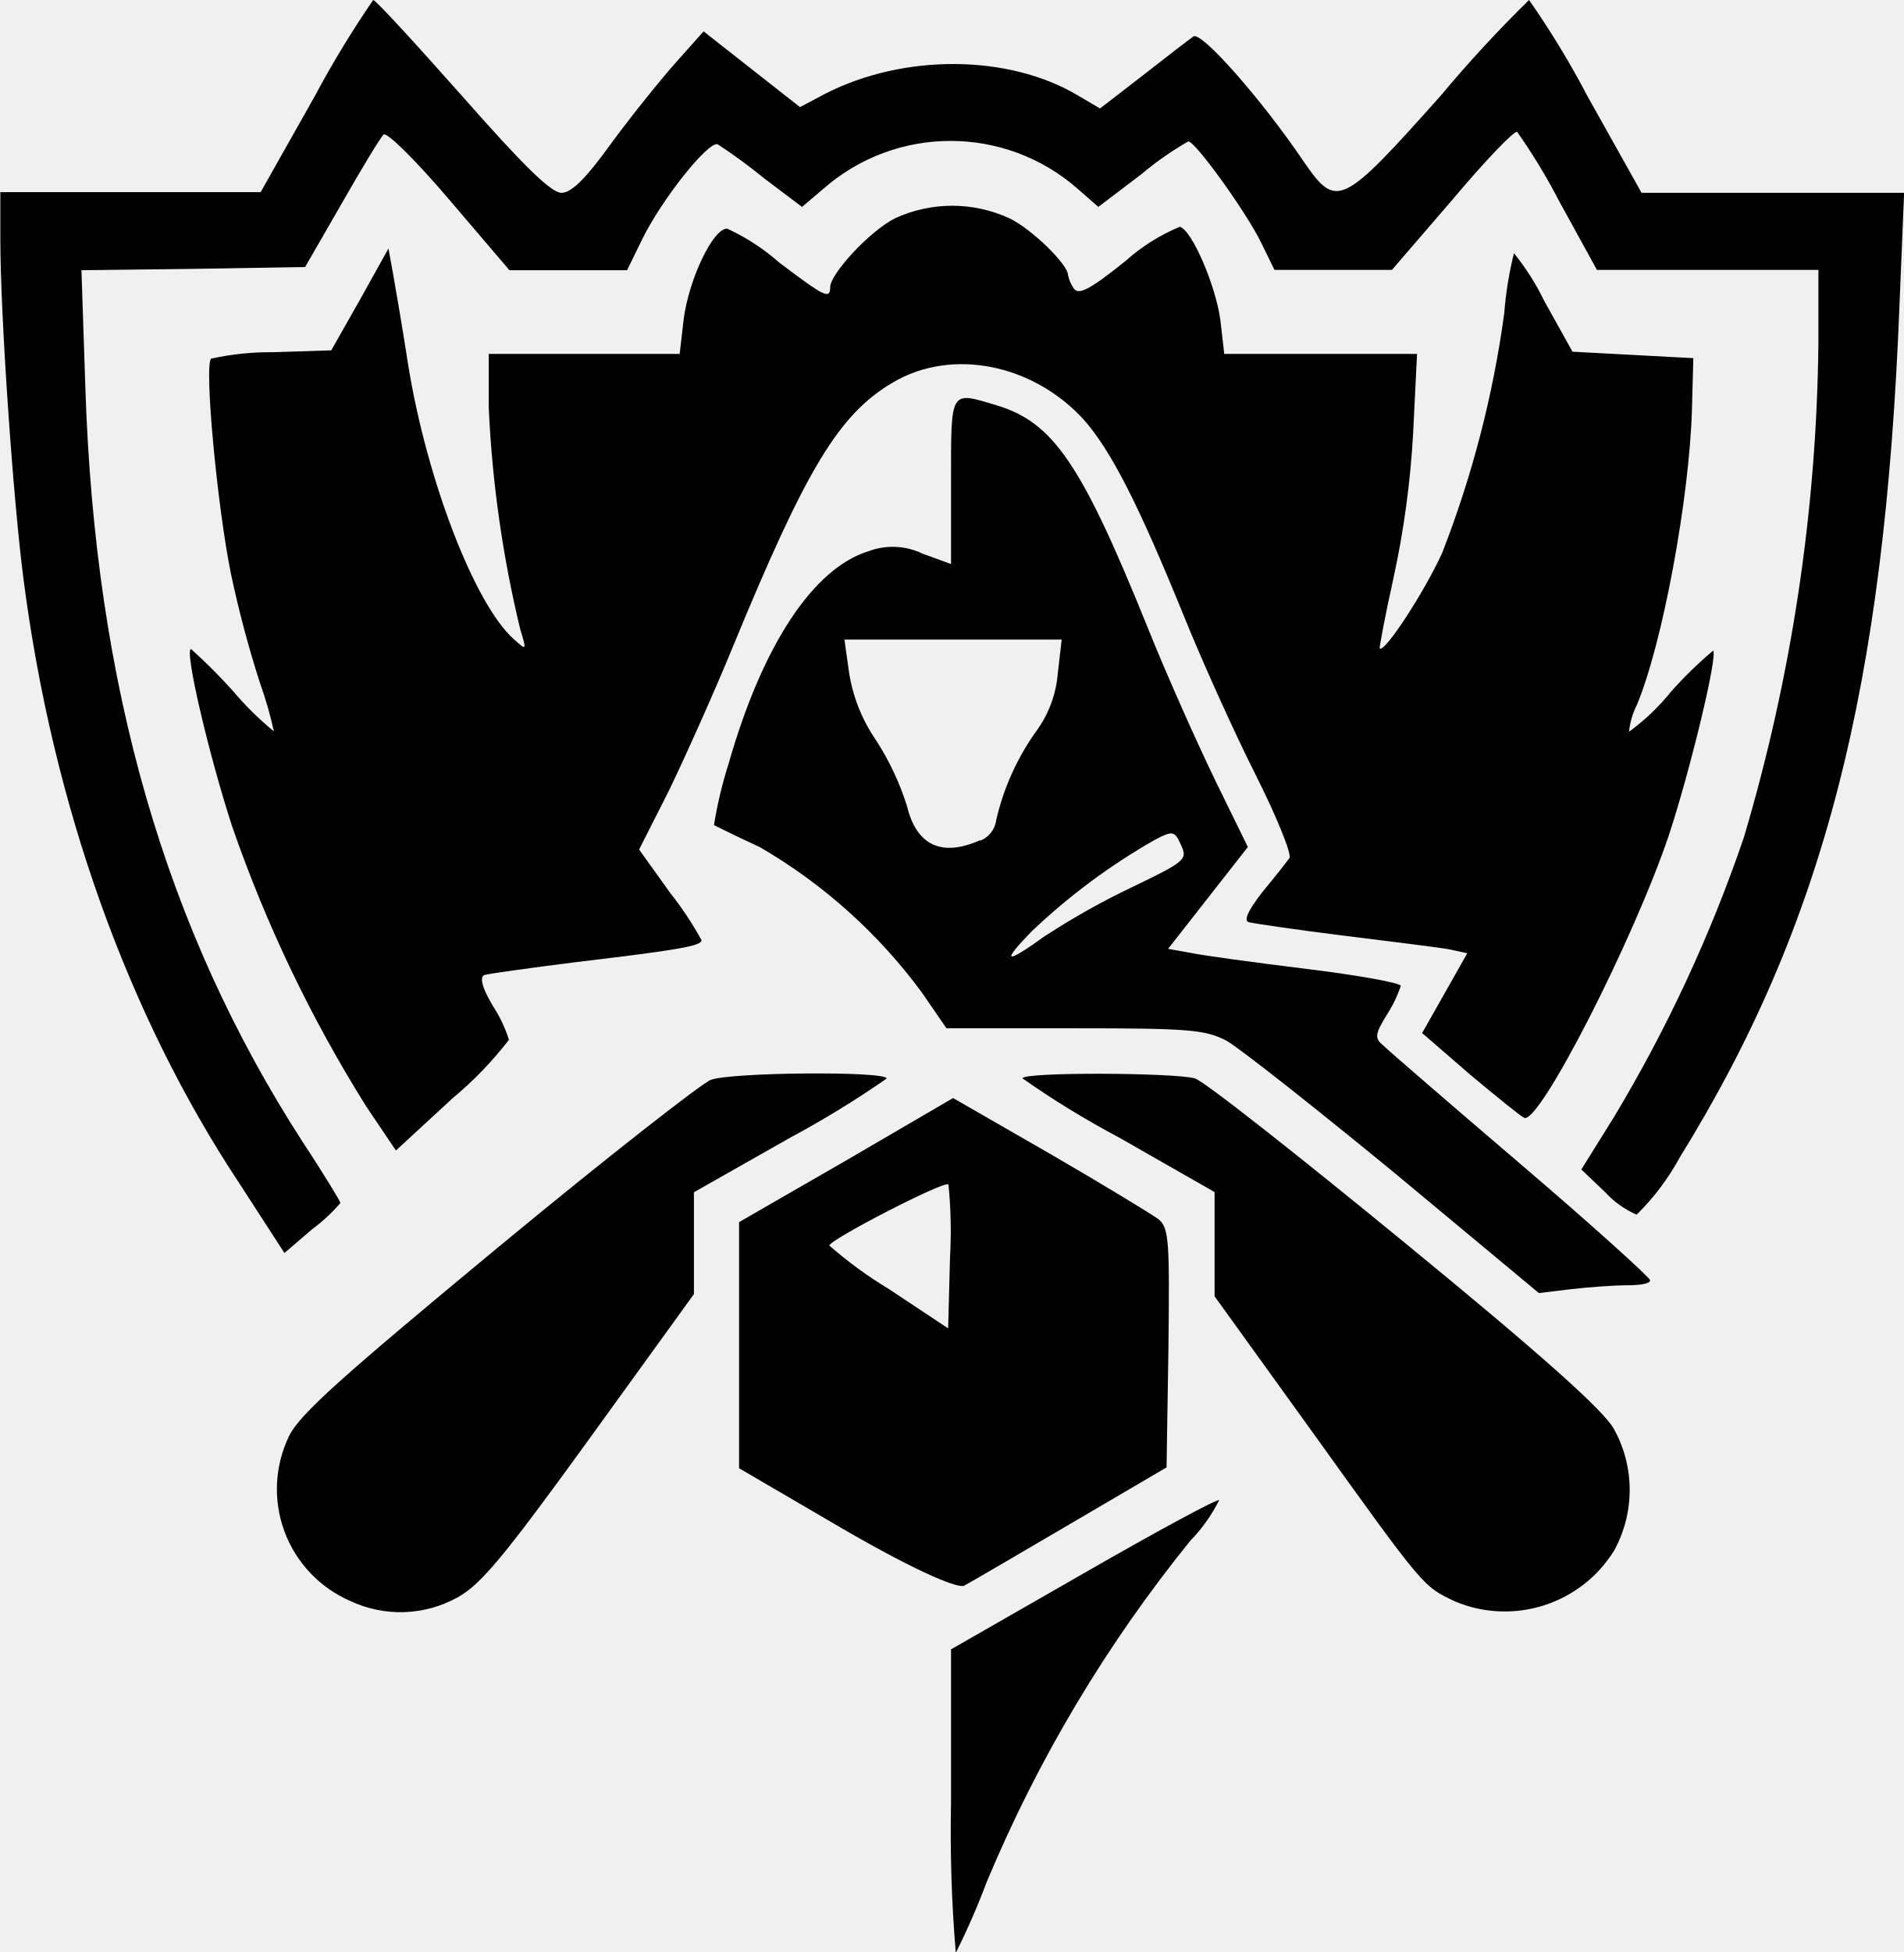
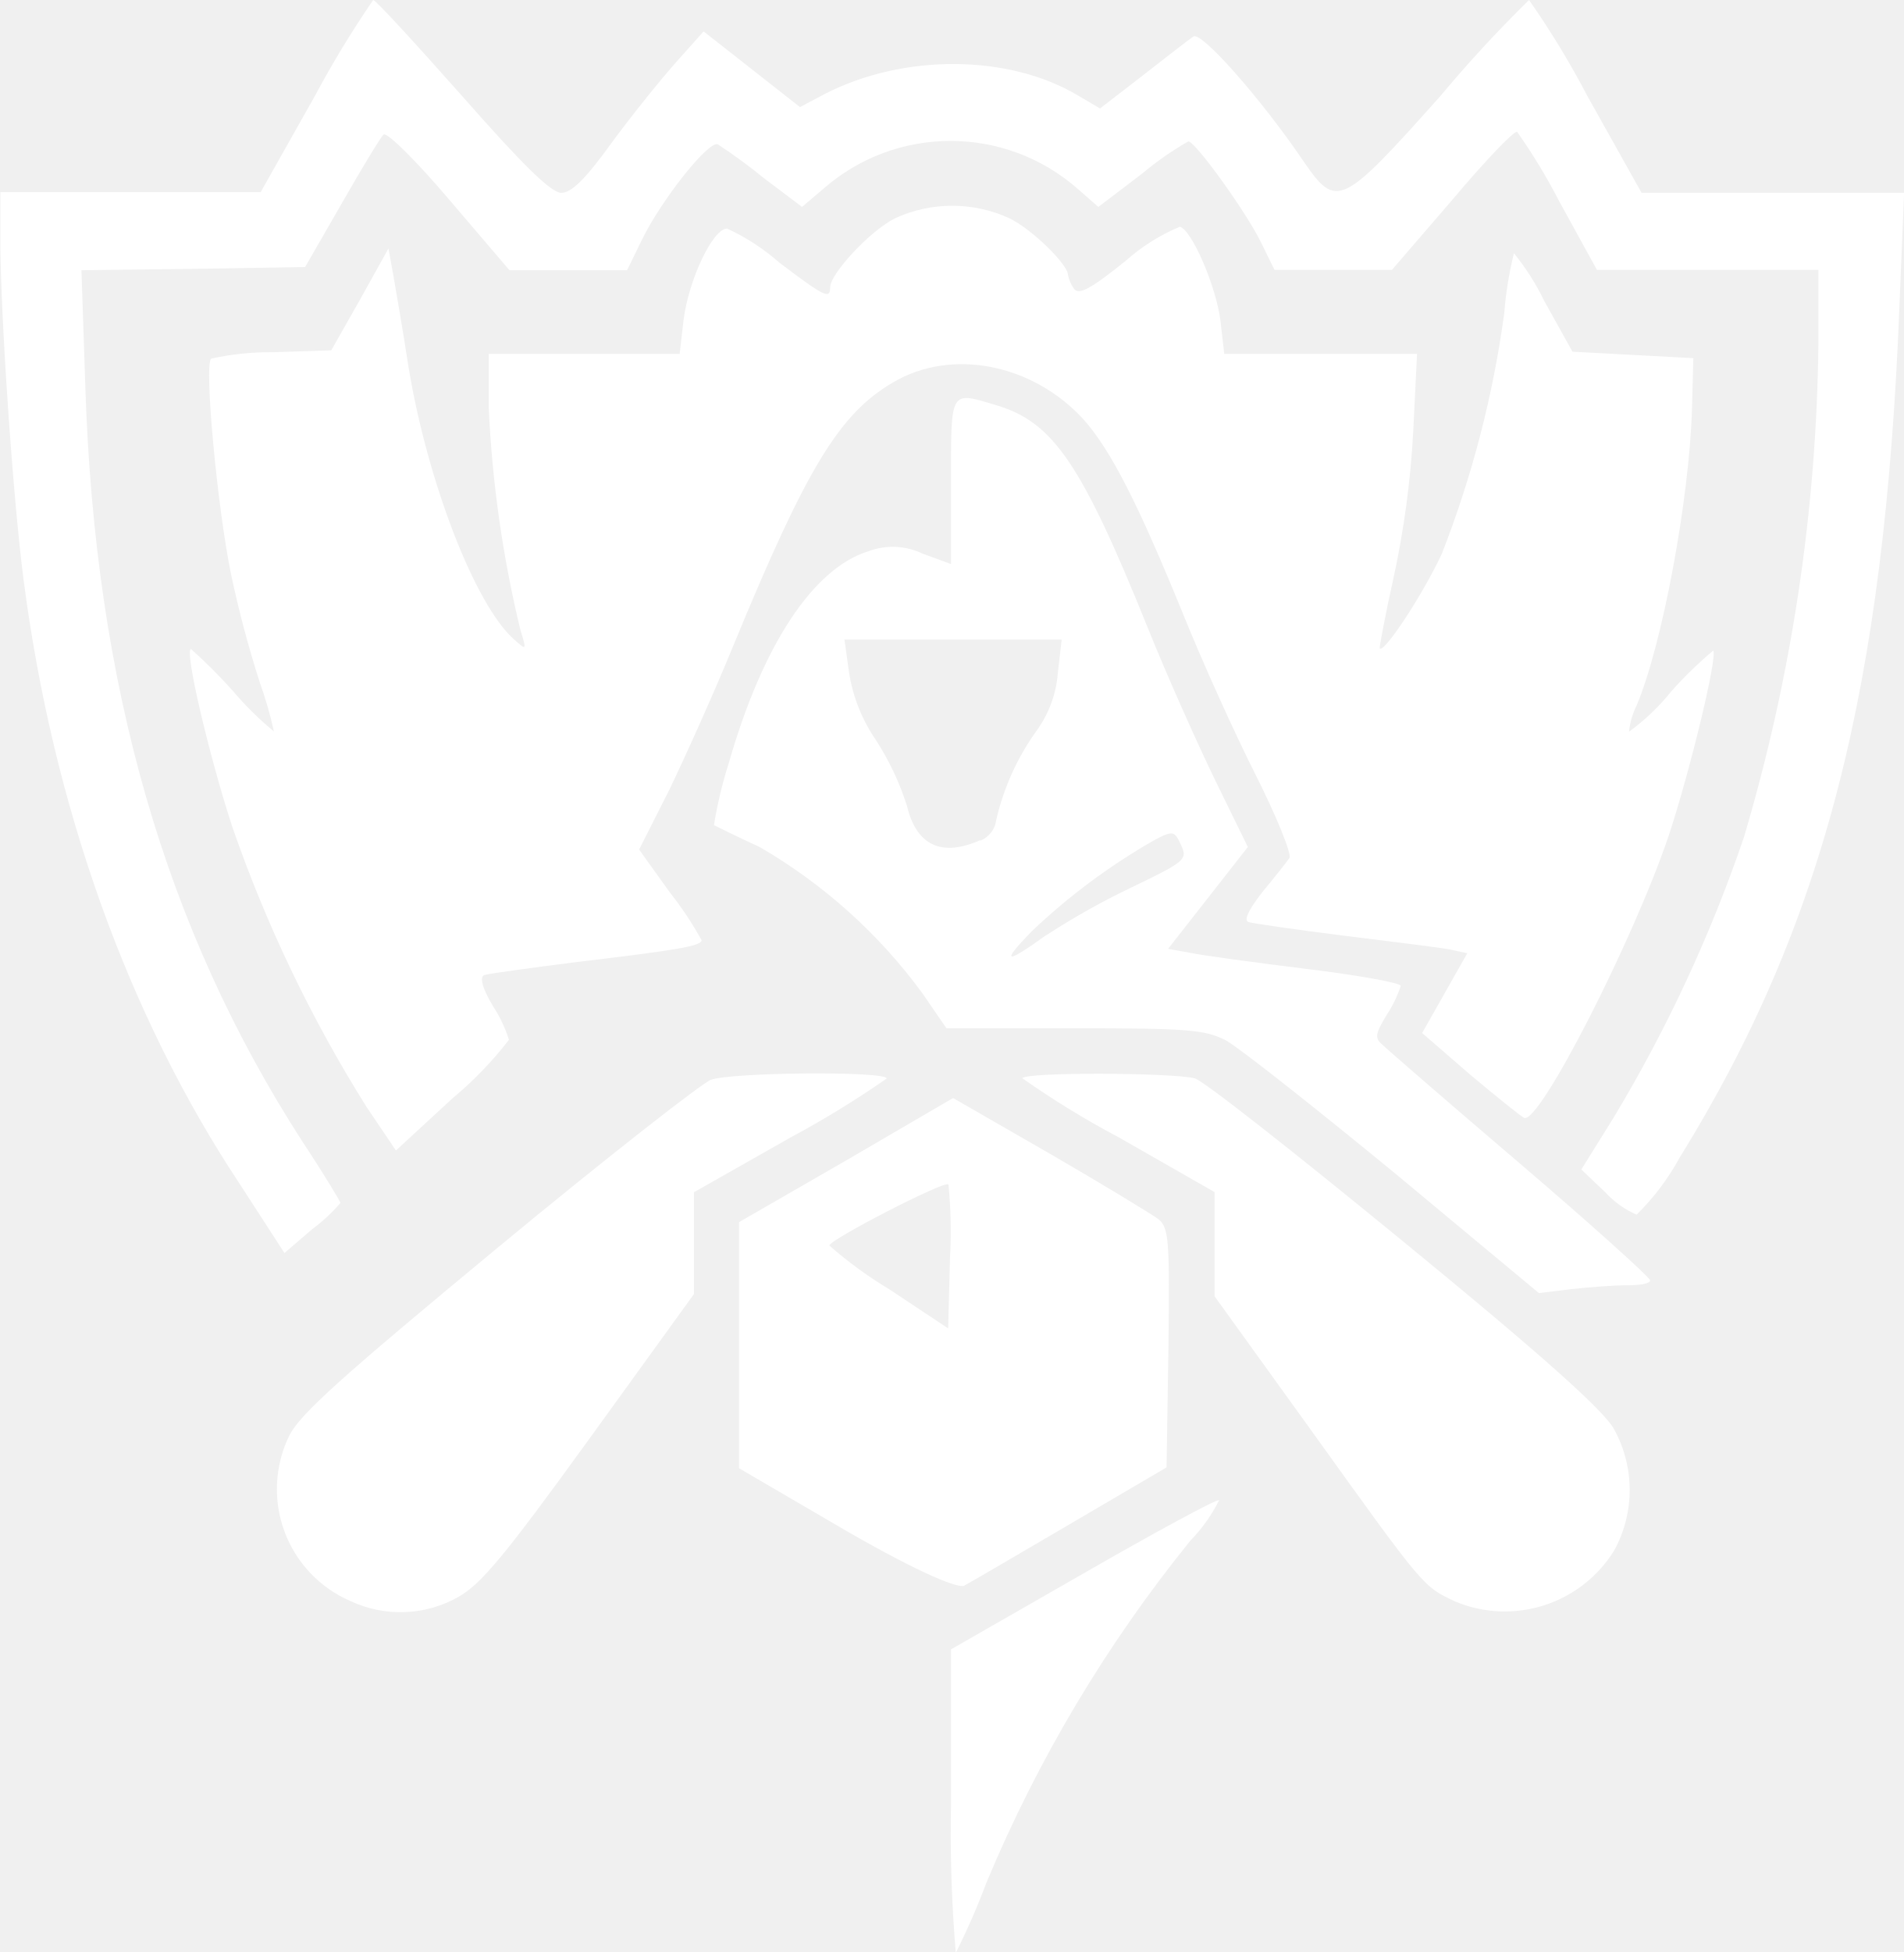
- <svg xmlns="http://www.w3.org/2000/svg" viewBox="0 0 112.19 115">
+ <svg xmlns="http://www.w3.org/2000/svg" viewBox="0 0 112.19 115" fill="#fff">
  <path d="M511.94,560.67l0-9,7.8-4.47c4.28-2.46,7.84-4.39,8-4.32a9.56,9.56,0,0,1-1.7,2.39,82.38,82.38,0,0,0-12,20.11,43,43,0,0,1-1.82,4.17A85.39,85.39,0,0,1,511.94,560.67Z" transform="translate(-455.9 -454.5)" />
  <path d="M476.54,548.82a7.18,7.18,0,0,1-3.6-9.73c.64-1.29,3.1-3.48,12.34-11.13,6.32-5.23,12-9.66,12.5-9.84,1.14-.45,10.37-.53,10.37-.08a58.24,58.24,0,0,1-5.68,3.48l-5.68,3.22v3l0,3-6.13,8.48c-5.15,7.12-6.44,8.63-7.8,9.39A6.94,6.94,0,0,1,476.54,548.82Z" transform="translate(-455.9 -454.5)" />
  <path d="M541.67,548.86c-1.93-.91-1.78-.72-8.52-10.11l-5.68-7.88v-3.07l0-3.07-5.64-3.22a53.18,53.18,0,0,1-5.68-3.48c0-.38,8.9-.34,10.15,0,.49.11,6.06,4.51,12.38,9.69,8,6.55,11.78,9.92,12.34,11a7.42,7.42,0,0,1,0,7.12A7.58,7.58,0,0,1,541.67,548.86Z" transform="translate(-455.9 -454.5)" />
  <path d="M505.77,544.69,499.45,541v-14.5l6.32-3.64,6.29-3.67,5.72,3.29c3.14,1.82,6,3.56,6.4,3.86.61.53.64,1.29.57,7.61l-.11,7-5.68,3.33c-3.1,1.82-5.94,3.48-6.25,3.64S510.32,547.31,505.77,544.69Zm6-20.41c-.23-.23-7,3.26-7,3.6a24.34,24.34,0,0,0,3.52,2.57l3.48,2.31.11-4.17A28,28,0,0,0,511.79,524.29Z" transform="translate(-455.9 -454.5)" />
  <path d="M538.07,523.6c-4.7-3.86-9.16-7.38-9.92-7.8-1.25-.64-2.23-.72-8.94-.72h-7.54L510.24,513a31.42,31.42,0,0,0-9.58-8.6c-1.4-.64-2.61-1.25-2.69-1.29a25.2,25.2,0,0,1,.87-3.64c2-7,5-11.51,8.25-12.5a4.06,4.06,0,0,1,3.18.15l1.67.61v-4.88c0-5.45-.08-5.3,2.69-4.47,3.33,1,5,3.45,8.86,13,1.17,2.92,3,7,4.05,9.16l1.89,3.86-2.35,3-2.35,3,1.29.23c.68.15,3.75.57,6.85.95s5.57.83,5.57,1a7.18,7.18,0,0,1-.8,1.67c-.68,1.1-.76,1.4-.3,1.78.3.3,3.94,3.45,8.1,7s7.65,6.7,7.69,6.89-.53.3-1.33.3-2.27.11-3.33.23l-1.89.23Zm-20.52-14a43.61,43.61,0,0,1,5.07-2.84c3.14-1.51,3.26-1.63,2.88-2.46s-.45-.91-1.59-.3a37.33,37.33,0,0,0-7.23,5.38C514.86,511.26,515.12,511.34,517.55,509.59Zm-3.9-5.57a1.49,1.49,0,0,0,.95-1.21,14.65,14.65,0,0,1,2.46-5.38,6.66,6.66,0,0,0,1.17-3.26l.23-2h-12.8l.27,1.93a9.64,9.64,0,0,0,1.59,4,16,16,0,0,1,1.82,3.86C509.9,504.33,511.41,505,513.65,504Z" transform="translate(-455.9 -454.5)" />
  <path d="M470,524.21c-6.55-9.88-11-22.26-12.72-35.63-.61-4.7-1.36-15.52-1.36-20v-2.76h7.69l7.65,0,3.18-5.64a60.08,60.08,0,0,1,3.45-5.68c.15,0,2.5,2.57,5.26,5.68,3.6,4.09,5.23,5.68,5.83,5.68s1.44-.83,3-3c1.17-1.59,2.88-3.71,3.79-4.73l1.59-1.78,2.84,2.23,2.84,2.23,1.51-.8c4.62-2.35,10.75-2.31,14.81.08l1.36.8,2.5-1.93c1.4-1.1,2.73-2.12,3-2.31.45-.34,4,3.67,6.51,7.38,1.93,2.8,2.23,2.65,8.07-3.9A76.79,76.79,0,0,1,546,454.5a52,52,0,0,1,3.45,5.68l3.18,5.68H568.1l-.27,6.55c-.87,22.64-4.47,36.58-12.95,50.28a14.39,14.39,0,0,1-2.54,3.37,5.43,5.43,0,0,1-1.86-1.33l-1.4-1.33,1.93-3.1a85.44,85.44,0,0,0,7.65-16.47,106.08,106.08,0,0,0,4.39-29.08V470.4H550l-2.2-4a35.13,35.13,0,0,0-2.5-4.13c-.15-.11-1.86,1.67-3.82,4l-3.56,4.13H531l-.8-1.63c-.87-1.78-3.86-5.94-4.28-5.94a18.93,18.93,0,0,0-2.76,1.93l-2.54,1.93-1.21-1.06a11.36,11.36,0,0,0-15,0l-1.25,1.06L500.92,465a32,32,0,0,0-2.73-2c-.57-.19-3.33,3.29-4.47,5.64l-.87,1.78h-6.93l-3.56-4.17c-1.93-2.27-3.67-4-3.86-3.82s-1.29,2-2.46,4.05l-2.16,3.75-6.59.11-6.59.08.23,6.93c.57,17.57,4.7,31.88,12.8,44.42,1.25,1.89,2.23,3.52,2.23,3.6a10.13,10.13,0,0,1-1.67,1.55l-1.63,1.4Z" transform="translate(-455.9 -454.5)" />
  <path d="M477.49,519.7a80.88,80.88,0,0,1-7.91-16.51c-1.36-4.17-2.84-10.45-2.42-10.45a31.93,31.93,0,0,1,2.46,2.46,18.53,18.53,0,0,0,2.42,2.39,23.43,23.43,0,0,0-.83-2.88,64.39,64.39,0,0,1-1.7-6.4c-.8-3.9-1.59-12.27-1.17-12.68a16.1,16.1,0,0,1,3.67-.38l3.41-.11,1.7-3,1.67-3,.27,1.48c.15.83.57,3.29.91,5.49,1.1,6.7,3.9,14,6.21,16.05.76.68.76.68.38-.57a68.75,68.75,0,0,1-1.86-13.06v-3.18h11.25l.23-2c.3-2.39,1.74-5.41,2.57-5.38a12.57,12.57,0,0,1,3.07,2c2.65,2,3,2.2,3,1.44s2.31-3.29,3.82-4.05a8.06,8.06,0,0,1,6.74,0c1.33.64,3.45,2.73,3.45,3.33a2.13,2.13,0,0,0,.34.8c.27.42.95.08,3.07-1.63a11.28,11.28,0,0,1,3.18-2c.72.19,2.12,3.48,2.39,5.49l.23,2h11.36l-.23,4.66a54.12,54.12,0,0,1-1.17,8.6c-.49,2.2-.83,4.05-.8,4.09.27.3,2.61-3.29,3.67-5.6a61.61,61.61,0,0,0,3.67-14.16,21.36,21.36,0,0,1,.57-3.52,14.35,14.35,0,0,1,1.78,2.8l1.67,3,3.56.19,3.56.19-.08,3c-.15,5.26-1.74,13.86-3.26,17.46a4.48,4.48,0,0,0-.45,1.55,13,13,0,0,0,2.5-2.39,23.93,23.93,0,0,1,2.46-2.39c.27.34-1.36,7.08-2.61,10.87-2.08,6.17-7.61,17-8.52,16.66-.19-.08-1.59-1.21-3.18-2.54l-2.84-2.46,1.33-2.35,1.33-2.35-1.06-.23c-.57-.11-3.37-.45-6.17-.8s-5.34-.72-5.64-.8-.11-.61.8-1.78c.72-.87,1.44-1.78,1.59-2s-.76-2.46-2-4.92-3.14-6.66-4.24-9.39c-2.65-6.51-4.28-9.73-5.91-11.55-3-3.26-7.76-4.2-11.21-2.16-3.18,1.86-5.11,5.07-9.43,15.56-1.1,2.69-2.8,6.47-3.75,8.44l-1.78,3.52,1.82,2.54a20.22,20.22,0,0,1,1.86,2.8c0,.34-1.33.57-7.38,1.29-2.69.34-5.15.68-5.41.76s-.23.61.49,1.82a8.05,8.05,0,0,1,.95,2,21.85,21.85,0,0,1-3.33,3.45l-3.33,3.07Z" transform="translate(-455.9 -454.5)" />
</svg>
